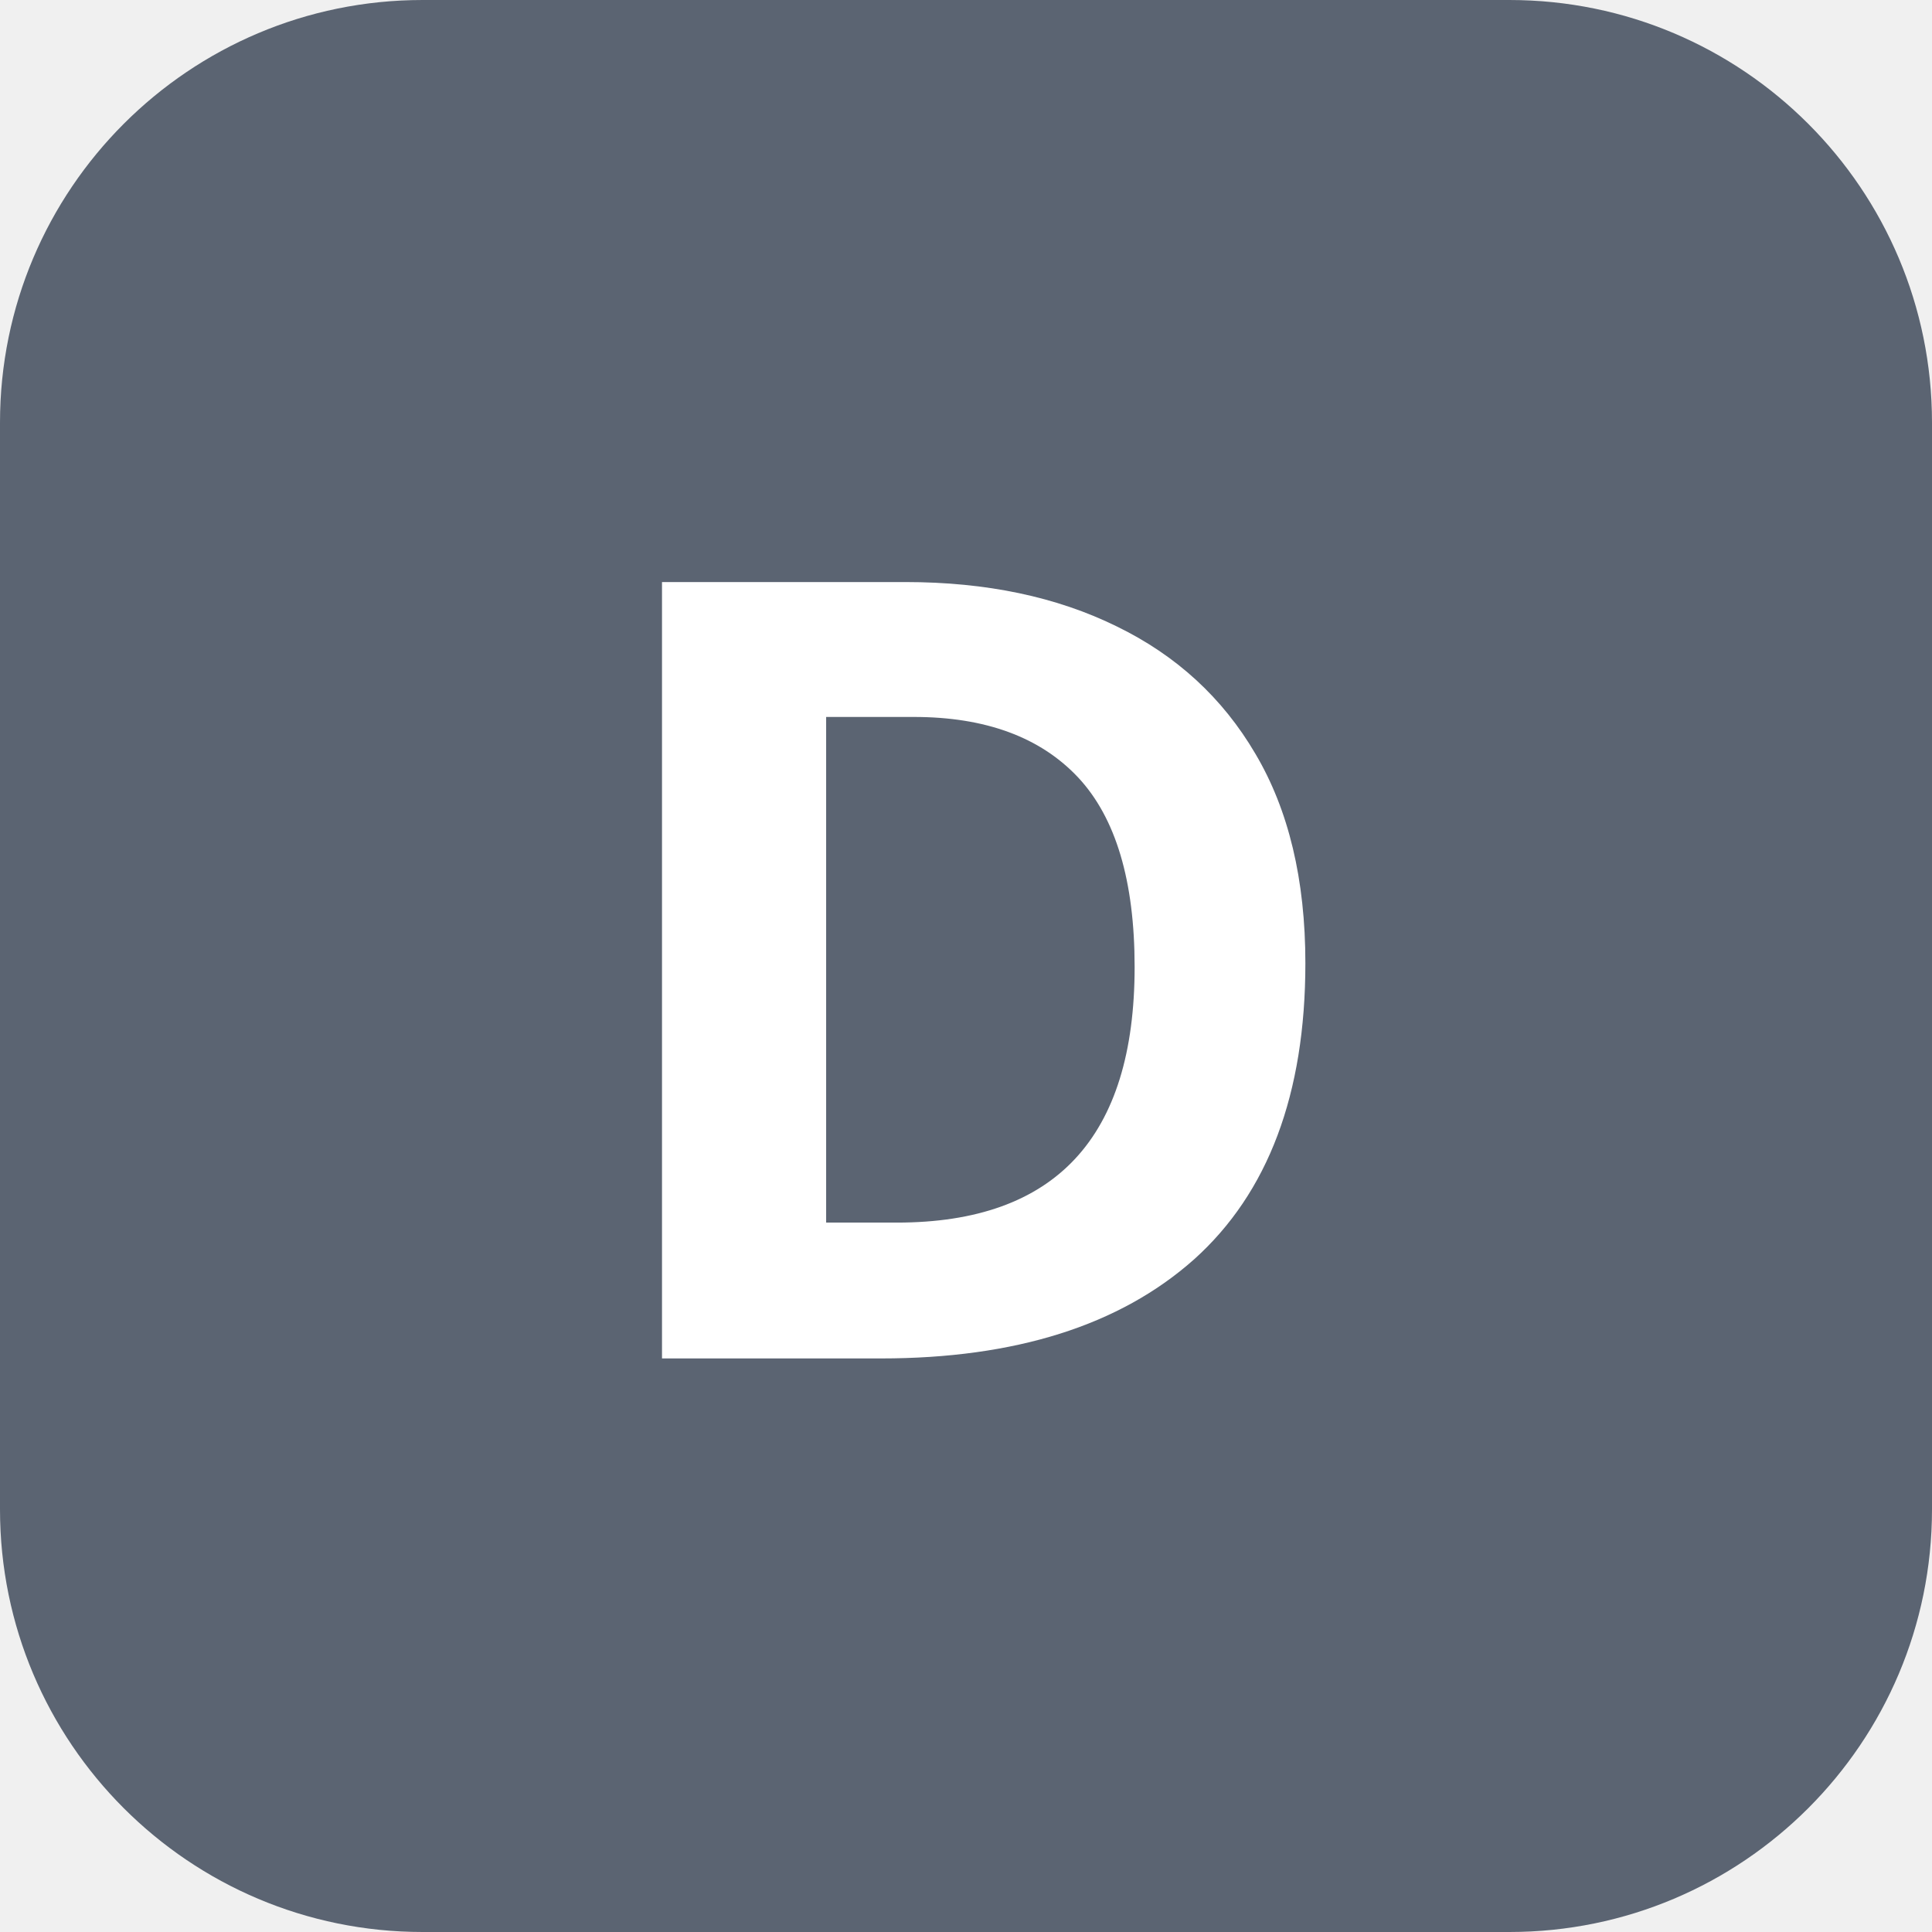
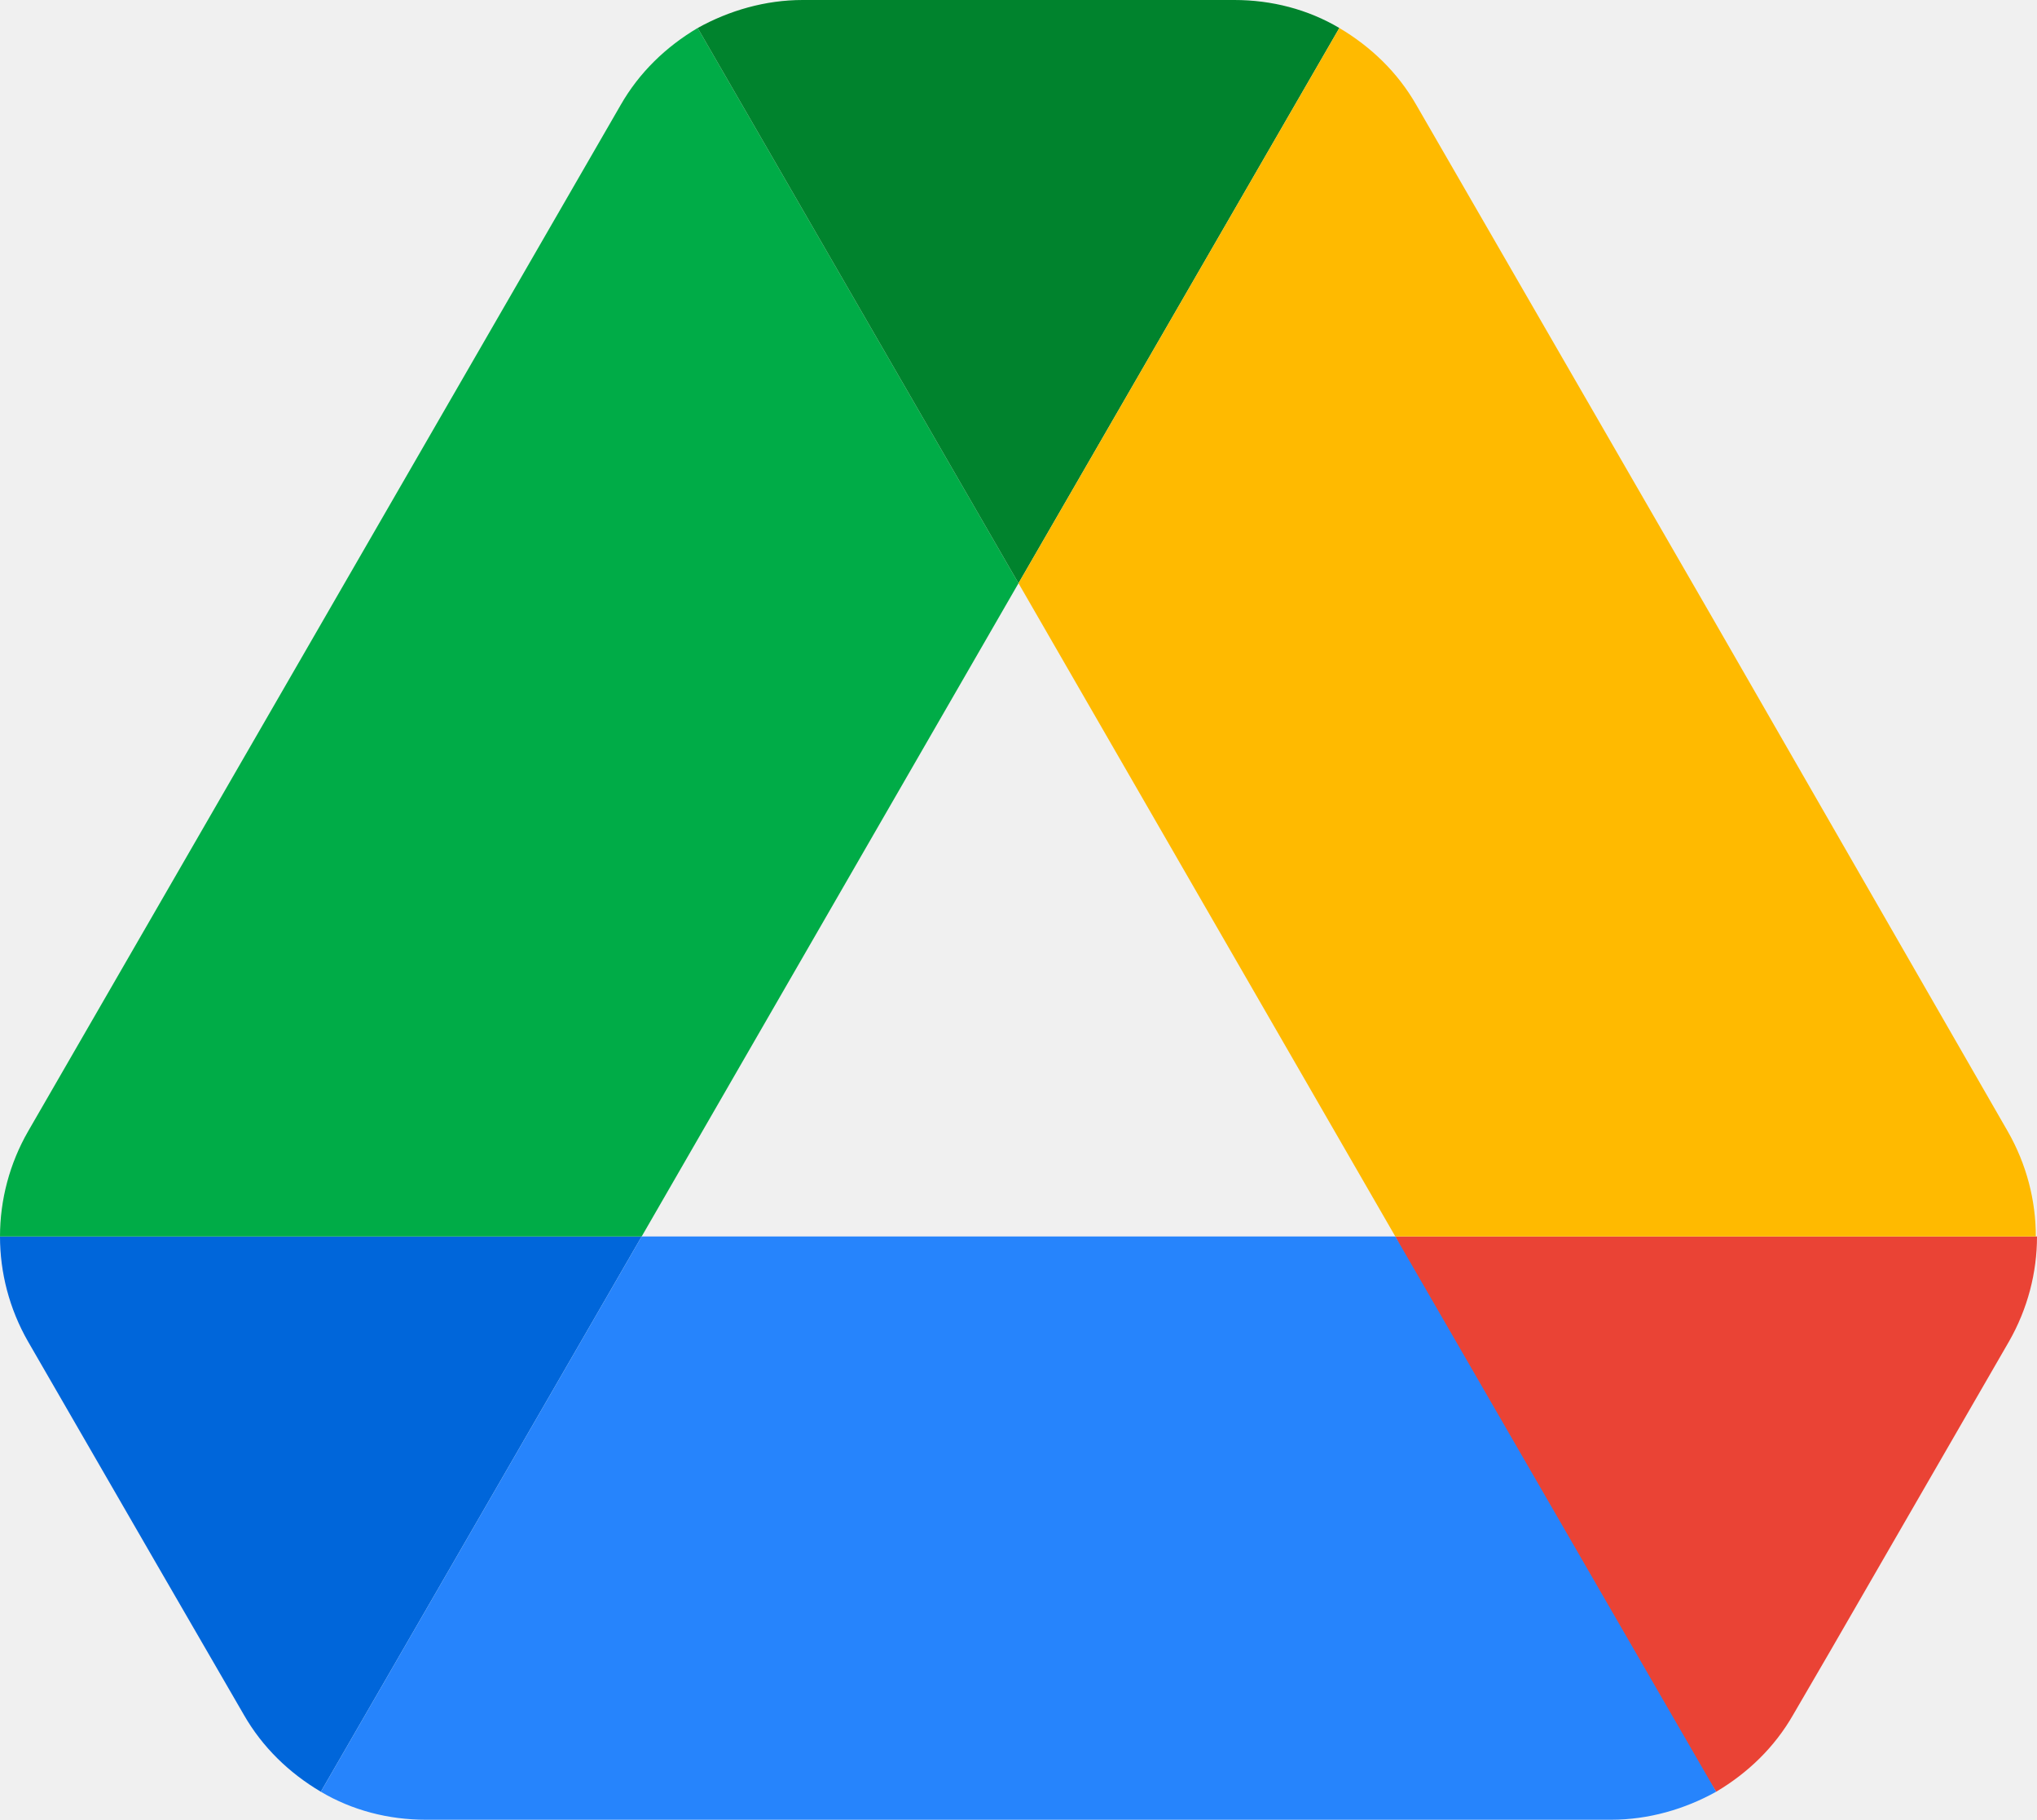
- <svg xmlns="http://www.w3.org/2000/svg" viewBox="0 0 32 32" width="32" height="32" role="img" aria-label="gdrive">
-   <rect width="32" height="32" rx="7" fill="#5b6472" />
-   <text x="16" y="22.5" text-anchor="middle" font-family="system-ui, sans-serif" font-size="18" font-weight="600" fill="#ffffff">D</text>
+ <svg xmlns="http://www.w3.org/2000/svg" viewBox="0 0 87.3 78">
+   <path d="m6.6 66.85 3.85 6.65c.8 1.4 1.95 2.5 3.3 3.3l13.75-23.8h-27.5c0 1.55.4 3.1 1.2 4.5z" fill="#0066da" />
+   <path d="m43.65 25-13.75-23.8c-1.35.8-2.5 1.9-3.3 3.3l-25.4 44a9.06 9.06 0 0 0 -1.2 4.5h27.5z" fill="#00ac47" />
+   <path d="m73.55 76.8c1.35-.8 2.5-1.9 3.3-3.3l1.6-2.75 7.65-13.25c.8-1.4 1.2-2.95 1.2-4.5h-27.502l5.852 11.5z" fill="#ea4335" />
+   <path d="m43.65 25 13.75-23.8c-1.35-.8-2.9-1.2-4.5-1.2h-18.5c-1.6 0-3.15.45-4.5 1.2z" fill="#00832d" />
+   <path d="m59.8 53h-32.3l-13.75 23.8c1.35.8 2.9 1.2 4.5 1.2h50.8c1.6 0 3.15-.45 4.5-1.2z" fill="#2684fc" />
+   <path d="m73.4 26.5-12.7-22c-.8-1.4-1.95-2.5-3.3-3.3l-13.75 23.8 16.15 28h27.45c0-1.55-.4-3.1-1.2-4.5z" fill="#ffba00" />
</svg>
